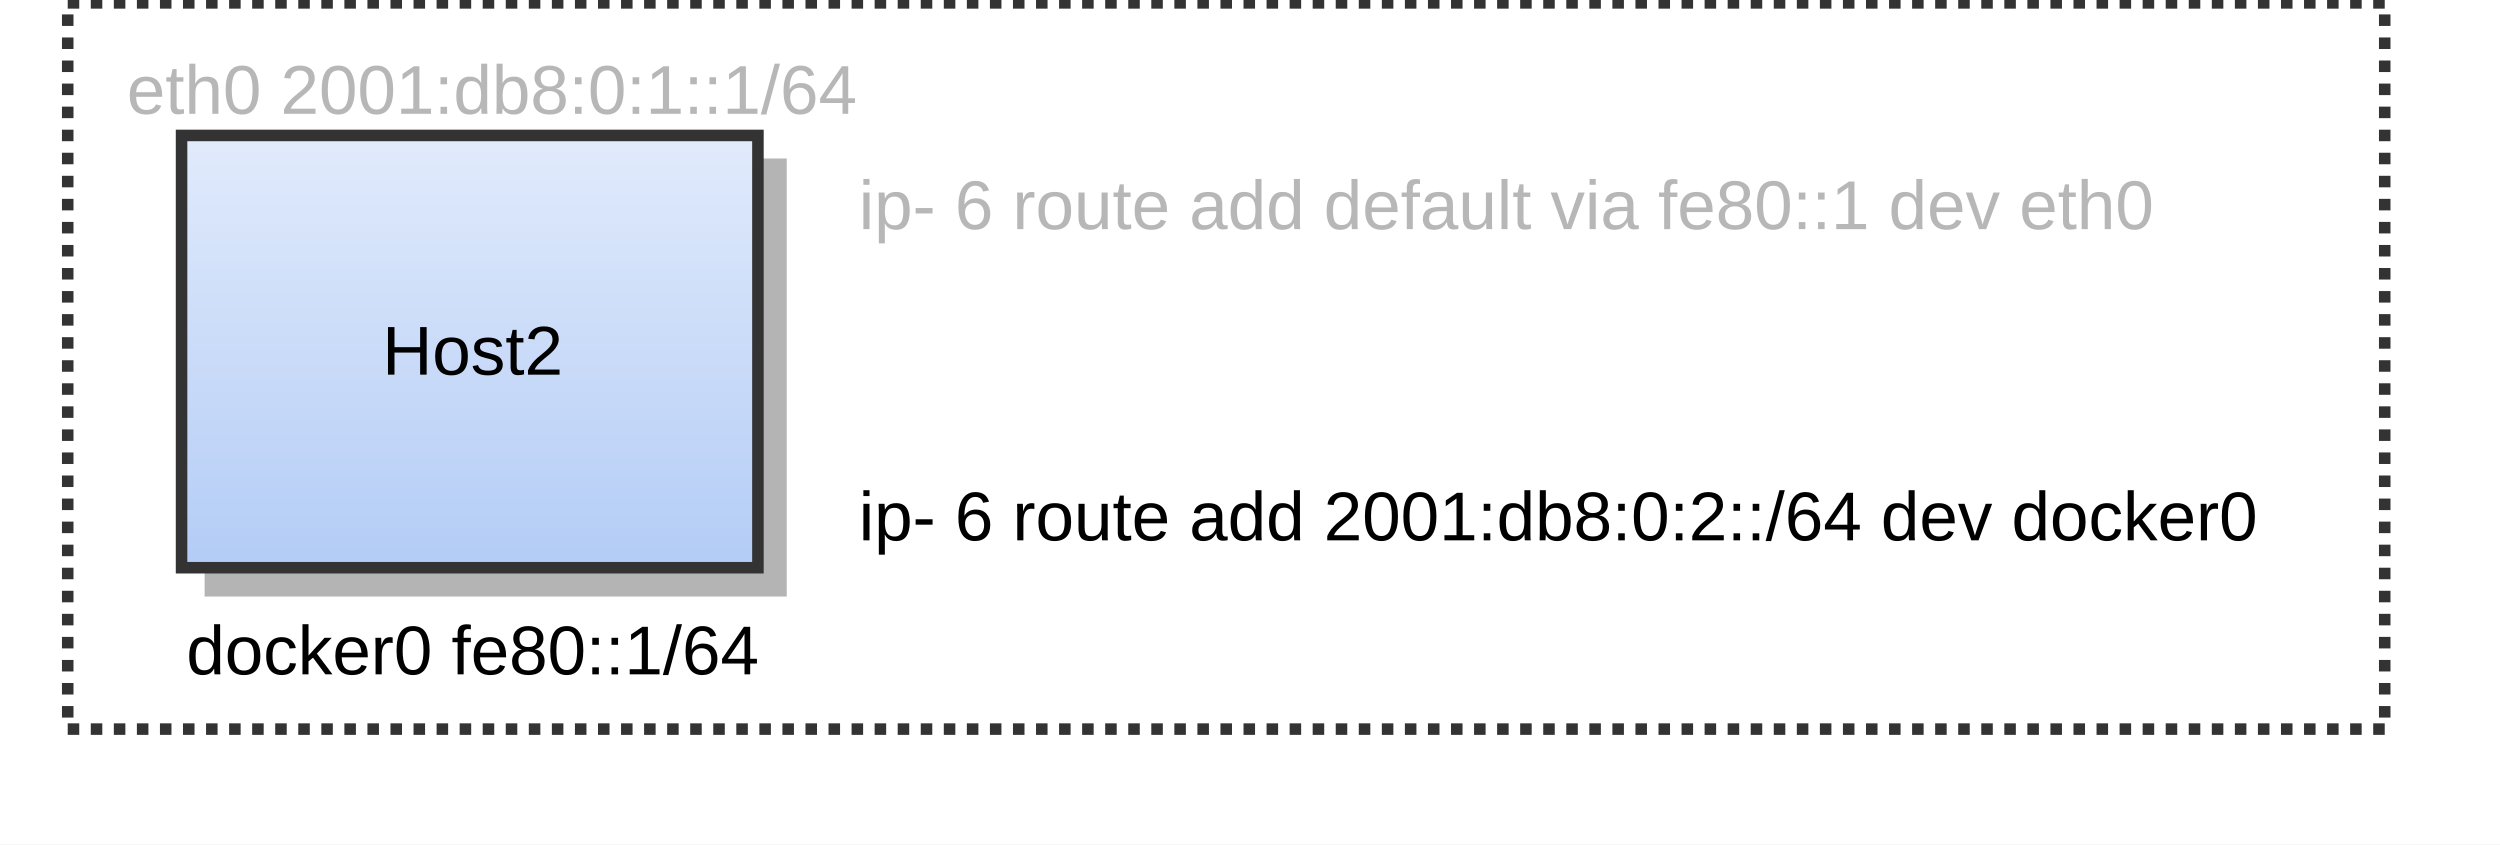
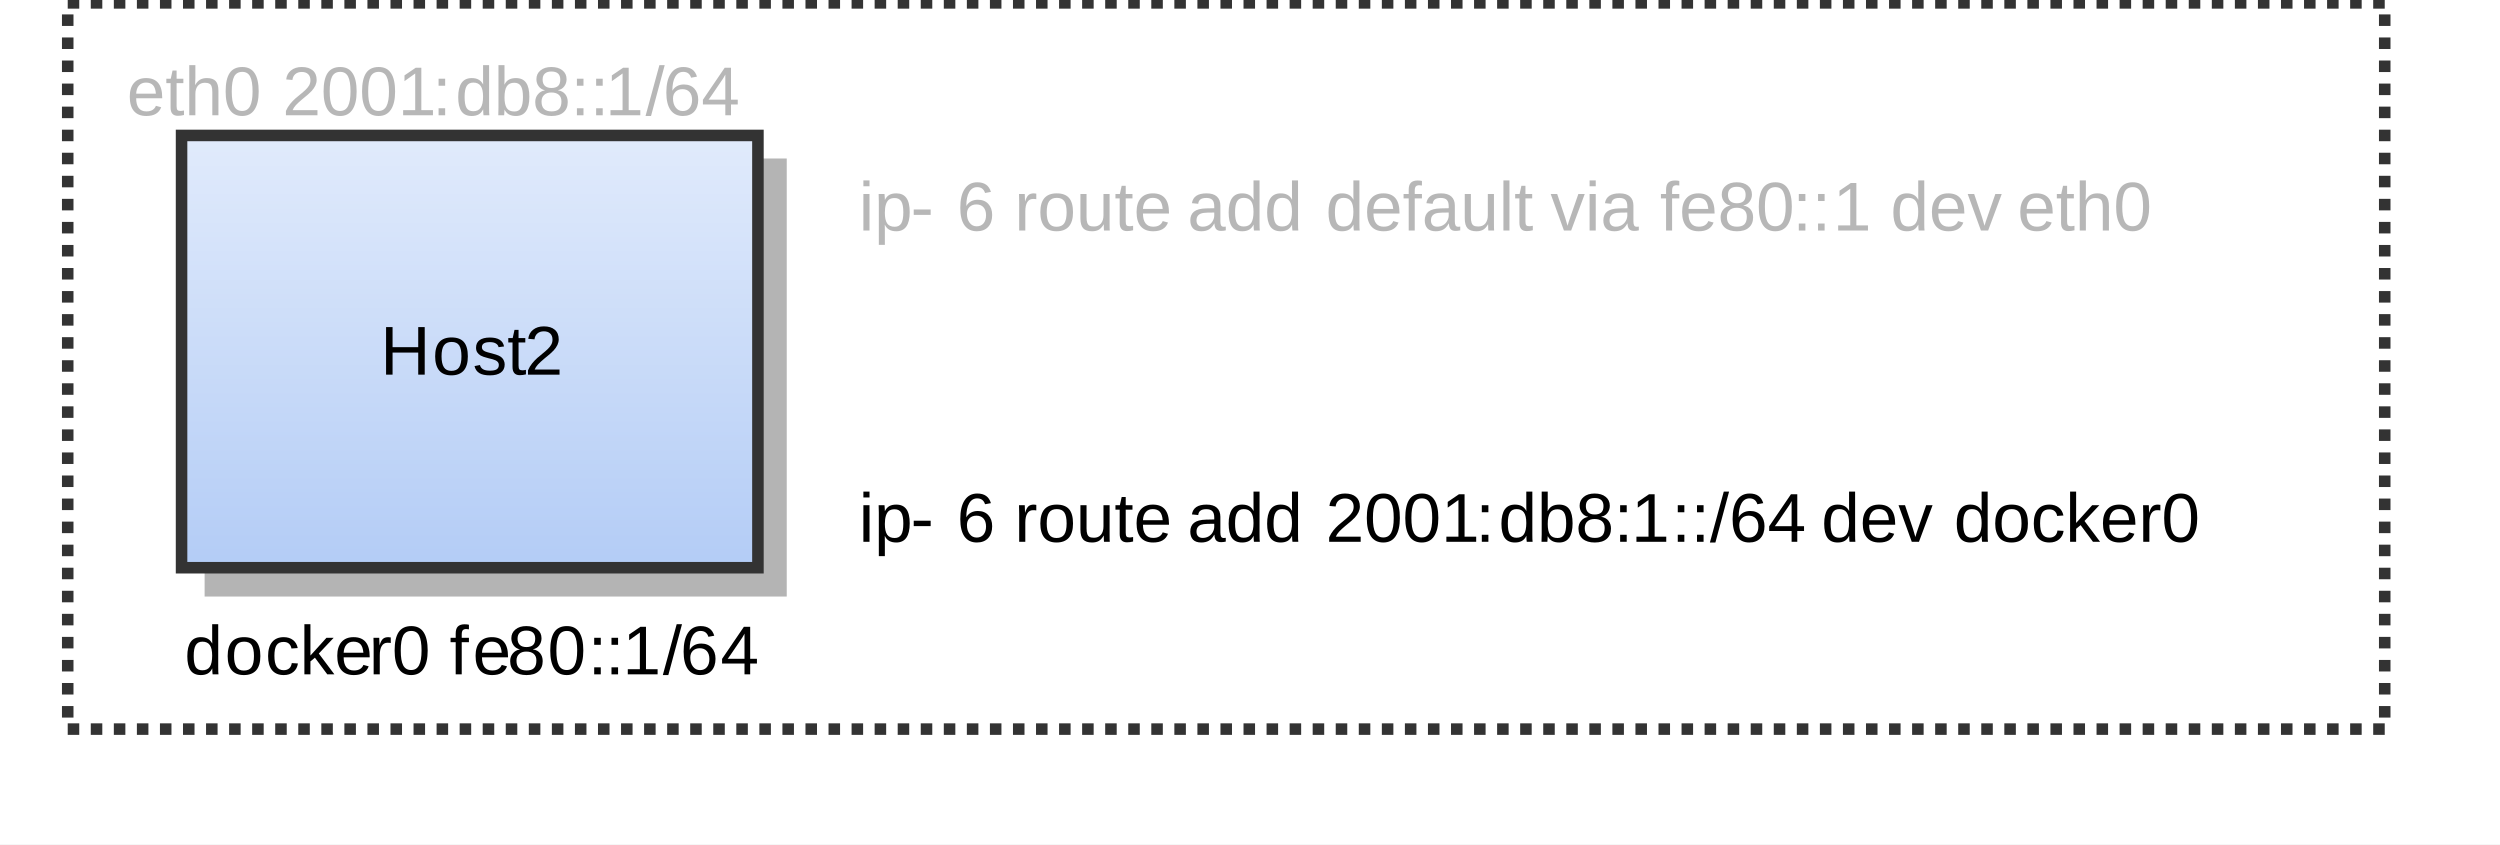
<svg xmlns="http://www.w3.org/2000/svg" xmlns:html="http://www.w3.org/1999/xhtml" version="1.1" width="433.75" height="146.5">
  <html:style />
  <defs>
-     <linearGradient id="whgkvqLBrlnR" x1="0px" x2="0px" y1="100px" y2="-50px" gradientUnits="userSpaceOnUse">
+     <linearGradient id="hEFQTXIBbAaX" x1="0px" x2="0px" y1="100px" y2="-50px" gradientUnits="userSpaceOnUse">
      <stop offset="0" stop-color="#a4c2f4" />
      <stop offset="1" stop-color="#FFFFFF" />
    </linearGradient>
  </defs>
  <g transform="translate(0,0)">
    <g>
      <rect fill="#FFFFFF" stroke="none" x="0" y="0" width="433.75" height="146.5" />
    </g>
    <g transform="translate(0,0) matrix(1,0,0,1,11.75,0.5)">
      <g>
        <g transform="translate(0,0) scale(4.02,1.26)">
          <g>
            <path fill="#FFFFFF" stroke="none" d="M 0 0 L 100 0 Q 100 0 100 0 L 100 100 Q 100 100 100 100 L 0 100 Q 0 100 0 100 L 0 0 Q 0 0 0 0 Z" />
            <g transform="scale(0.2487562,0.7936508)">
              <path fill="none" stroke="none" d="M 0 0 L 402 0 Q 402 0 402 0 L 402 126 Q 402 126 402 126 L 0 126 Q 0 126 0 126 L 0 0 Q 0 0 0 0 Z" />
              <path fill="none" stroke="#333333" d="M 0 0 M 0 0 L 2 0 M 2 0 M 4 0 L 6 0 M 6 0 M 8 0 L 10 0 M 10 0 M 12 0 L 14 0 M 14 0 M 16 0 L 18 0 M 18 0 M 20 0 L 22 0 M 22 0 M 24 0 L 26 0 M 26 0 M 28 0 L 30 0 M 30 0 M 32 0 L 34 0 M 34 0 M 36 0 L 38 0 M 38 0 M 40 0 L 42 0 M 42 0 M 44 0 L 46 0 M 46 0 M 48 0 L 50 0 M 50 0 M 52 0 L 54 0 M 54 0 M 56 0 L 58 0 M 58 0 M 60 0 L 62 0 M 62 0 M 64 0 L 66 0 M 66 0 M 68 0 L 70 0 M 70 0 M 72 0 L 74 0 M 74 0 M 76 0 L 78 0 M 78 0 M 80 0 L 82 0 M 82 0 M 84 0 L 86 0 M 86 0 M 88 0 L 90 0 M 90 0 M 92 0 L 94 0 M 94 0 M 96 0 L 98 0 M 98 0 M 100 0 L 102 0 M 102 0 M 104 0 L 106 0 M 106 0 M 108 0 L 110 0 M 110 0 M 112 0 L 114 0 M 114 0 M 116 0 L 118 0 M 118 0 M 120 0 L 122 0 M 122 0 M 124 0 L 126 0 M 126 0 M 128 0 L 130 0 M 130 0 M 132 0 L 134 0 M 134 0 M 136 0 L 138 0 M 138 0 M 140 0 L 142 0 M 142 0 M 144 0 L 146 0 M 146 0 M 148 0 L 150 0 M 150 0 M 152 0 L 154 0 M 154 0 M 156 0 L 158 0 M 158 0 M 160 0 L 162 0 M 162 0 M 164 0 L 166 0 M 166 0 M 168 0 L 170 0 M 170 0 M 172 0 L 174 0 M 174 0 M 176 0 L 178 0 M 178 0 M 180 0 L 182 0 M 182 0 M 184 0 L 186 0 M 186 0 M 188 0 L 190 0 M 190 0 M 192 0 L 194 0 M 194 0 M 196 0 L 198 0 M 198 0 M 200 0 L 202 0 M 202 0 M 204 0 L 206 0 M 206 0 M 208 0 L 210 0 M 210 0 M 212 0 L 214 0 M 214 0 M 216 0 L 218 0 M 218 0 M 220 0 L 222 0 M 222 0 M 224 0 L 226 0 M 226 0 M 228 0 L 230 0 M 230 0 M 232 0 L 234 0 M 234 0 M 236 0 L 238 0 M 238 0 M 240 0 L 242 0 M 242 0 M 244 0 L 246 0 M 246 0 M 248 0 L 250 0 M 250 0 M 252 0 L 254 0 M 254 0 M 256 0 L 258 0 M 258 0 M 260 0 L 262 0 M 262 0 M 264 0 L 266 0 M 266 0 M 268 0 L 270 0 M 270 0 M 272 0 L 274 0 M 274 0 M 276 0 L 278 0 M 278 0 M 280 0 L 282 0 M 282 0 M 284 0 L 286 0 M 286 0 M 288 0 L 290 0 M 290 0 M 292 0 L 294 0 M 294 0 M 296 0 L 298 0 M 298 0 M 300 0 L 302 0 M 302 0 M 304 0 L 306 0 M 306 0 M 308 0 L 310 0 M 310 0 M 312 0 L 314 0 M 314 0 M 316 0 L 318 0 M 318 0 M 320 0 L 322 0 M 322 0 M 324 0 L 326 0 M 326 0 M 328 0 L 330 0 M 330 0 M 332 0 L 334 0 M 334 0 M 336 0 L 338 0 M 338 0 M 340 0 L 342 0 M 342 0 M 344 0 L 346 0 M 346 0 M 348 0 L 350 0 M 350 0 M 352 0 L 354 0 M 354 0 M 356 0 L 358 0 M 358 0 M 360 0 L 362 0 M 362 0 M 364 0 L 366 0 M 366 0 M 368 0 L 370 0 M 370 0 M 372 0 L 374 0 M 374 0 M 376 0 L 378 0 M 378 0 M 380 0 L 382 0 M 382 0 M 384 0 L 386 0 M 386 0 M 388 0 L 390 0 M 390 0 M 392 0 L 394 0 M 394 0 M 396 0 L 398 0 M 398 0 M 400 0 L 402 0 Q 402 0 402 0 L 402 5.684341886080802e-14 M 402 5.684341886080802e-14 M 402 2 L 402 4 M 402 4 M 402 6 L 402 8 M 402 8 M 402 10 L 402 12 M 402 12 M 402 14 L 402 16 M 402 16 M 402 18 L 402 20 M 402 20 M 402 22 L 402 24 M 402 24 M 402 26 L 402 28 M 402 28 M 402 30 L 402 32 M 402 32 M 402 34 L 402 36 M 402 36 M 402 38 L 402 40 M 402 40 M 402 42 L 402 44 M 402 44 M 402 46 L 402 48 M 402 48 M 402 50 L 402 52 M 402 52 M 402 54 L 402 56 M 402 56 M 402 58 L 402 60 M 402 60 M 402 62 L 402 64 M 402 64 M 402 66 L 402 68 M 402 68 M 402 70 L 402 72 M 402 72 M 402 74 L 402 76 M 402 76 M 402 78 L 402 80 M 402 80 M 402 82 L 402 84 M 402 84 M 402 86 L 402 88 M 402 88 M 402 90 L 402 92 M 402 92 M 402 94 L 402 96 M 402 96 M 402 98 L 402 100 M 402 100 M 402 102 L 402 104 M 402 104 M 402 106 L 402 108 M 402 108 M 402 110 L 402 112 M 402 112 M 402 114 L 402 116 M 402 116 M 402 118 L 402 120 M 402 120 M 402 122 L 402 124 M 402 124 M 402 126 L 400 126 M 400 126 M 398 126 L 396 126 M 396 126 M 394 126 L 392 126 M 392 126 M 390 126 L 388 126 M 388 126 M 386 126 L 384 126 M 384 126 M 382 126 L 380 126 M 380 126 M 378 126 L 376 126 M 376 126 M 374 126 L 372 126 M 372 126 M 370 126 L 368 126 M 368 126 M 366 126 L 364 126 M 364 126 M 362 126 L 360 126 M 360 126 M 358 126 L 356 126 M 356 126 M 354 126 L 352 126 M 352 126 M 350 126 L 348 126 M 348 126 M 346 126 L 344 126 M 344 126 M 342 126 L 340 126 M 340 126 M 338 126 L 336 126 M 336 126 M 334 126 L 332 126 M 332 126 M 330 126 L 328 126 M 328 126 M 326 126 L 324 126 M 324 126 M 322 126 L 320 126 M 320 126 M 318 126 L 316 126 M 316 126 M 314 126 L 312 126 M 312 126 M 310 126 L 308 126 M 308 126 M 306 126 L 304 126 M 304 126 M 302 126 L 300 126 M 300 126 M 298 126 L 296 126 M 296 126 M 294 126 L 292 126 M 292 126 M 290 126 L 288 126 M 288 126 M 286 126 L 284 126 M 284 126 M 282 126 L 280 126 M 280 126 M 278 126 L 276 126 M 276 126 M 274 126 L 272 126 M 272 126 M 270 126 L 268 126 M 268 126 M 266 126 L 264 126 M 264 126 M 262 126 L 260 126 M 260 126 M 258 126 L 256 126 M 256 126 M 254 126 L 252 126 M 252 126 M 250 126 L 248 126 M 248 126 M 246 126 L 244 126 M 244 126 M 242 126 L 240 126 M 240 126 M 238 126 L 236 126 M 236 126 M 234 126 L 232 126 M 232 126 M 230 126 L 228 126 M 228 126 M 226 126 L 224 126 M 224 126 M 222 126 L 220 126 M 220 126 M 218 126 L 216 126 M 216 126 M 214 126 L 212 126 M 212 126 M 210 126 L 208 126 M 208 126 M 206 126 L 204 126 M 204 126 M 202 126 L 200 126 M 200 126 M 198 126 L 196 126 M 196 126 M 194 126 L 192 126 M 192 126 M 190 126 L 188 126 M 188 126 M 186 126 L 184 126 M 184 126 M 182 126 L 180 126 M 180 126 M 178 126 L 176 126 M 176 126 M 174 126 L 172 126 M 172 126 M 170 126 L 168 126 M 168 126 M 166 126 L 164 126 M 164 126 M 162 126 L 160 126 M 160 126 M 158 126 L 156 126 M 156 126 M 154 126 L 152 126 M 152 126 M 150 126 L 148 126 M 148 126 M 146 126 L 144 126 M 144 126 M 142 126 L 140 126 M 140 126 M 138 126 L 136 126 M 136 126 M 134 126 L 132 126 M 132 126 M 130 126 L 128 126 M 128 126 M 126 126 L 124 126 M 124 126 M 122 126 L 120 126 M 120 126 M 118 126 L 116 126 M 116 126 M 114 126 L 112 126 M 112 126 M 110 126 L 108 126 M 108 126 M 106 126 L 104 126 M 104 126 M 102 126 L 100 126 M 100 126 M 98 126 L 96 126 M 96 126 M 94 126 L 92 126 M 92 126 M 90 126 L 88 126 M 88 126 M 86 126 L 84 126 M 84 126 M 82 126 L 80 126 M 80 126 M 78 126 L 76 126 M 76 126 M 74 126 L 72 126 M 72 126 M 70 126 L 68 126 M 68 126 M 66 126 L 64 126 M 64 126 M 62 126 L 60 126 M 60 126 M 58 126 L 56 126 M 56 126 M 54 126 L 52 126 M 52 126 M 50 126 L 48 126 M 48 126 M 46 126 L 44 126 M 44 126 M 42 126 L 40 126 M 40 126 M 38 126 L 36 126 M 36 126 M 34 126 L 32 126 M 32 126 M 30 126 L 28 126 M 28 126 M 26 126 L 24 126 M 24 126 M 22 126 L 20 126 M 20 126 M 18 126 L 16 126 M 16 126 M 14 126 L 12 126 M 12 126 M 10 126 L 8 126 M 8 126 M 6 126 L 4 126 M 4 126 M 2 126 L 0 126 Q 0 126 0 126 L 0 126 M 0 126 M 0 124 L 0 122 M 0 122 M 0 120 L 0 118 M 0 118 M 0 116 L 0 114 M 0 114 M 0 112 L 0 110 M 0 110 M 0 108 L 0 106 M 0 106 M 0 104 L 0 102 M 0 102 M 0 100 L 0 98 M 0 98 M 0 96 L 0 94 M 0 94 M 0 92 L 0 90 M 0 90 M 0 88 L 0 86 M 0 86 M 0 84 L 0 82 M 0 82 M 0 80 L 0 78 M 0 78 M 0 76 L 0 74 M 0 74 M 0 72 L 0 70 M 0 70 M 0 68 L 0 66 M 0 66 M 0 64 L 0 62 M 0 62 M 0 60 L 0 58 M 0 58 M 0 56 L 0 54 M 0 54 M 0 52 L 0 50 M 0 50 M 0 48 L 0 46 M 0 46 M 0 44 L 0 42 M 0 42 M 0 40 L 0 38 M 0 38 M 0 36 L 0 34 M 0 34 M 0 32 L 0 30 M 0 30 M 0 28 L 0 26 M 0 26 M 0 24 L 0 22 M 0 22 M 0 20 L 0 18 M 0 18 M 0 16 L 0 14 M 0 14 M 0 12 L 0 10 M 0 10 M 0 8 L 0 6 M 0 6 M 0 4 L 0 2 M 0 2 Z" stroke-miterlimit="10" stroke-width="2" />
            </g>
          </g>
        </g>
      </g>
    </g>
    <g transform="translate(0,0) matrix(1,0,0,1,31.5,23.5)">
      <g transform="translate(4,4) scale(1.01,1.013333)">
        <g>
          <g transform="translate(0,0) scale(1,0.75)">
            <g>
              <path fill="#000000" stroke="none" d="M 0 0 L 100 0 Q 100 0 100 0 L 100 100 Q 100 100 100 100 L 0 100 Q 0 100 0 100 L 0 0 Q 0 0 0 0 Z" opacity="0.294" />
              <g transform="scale(1,1.333333)">
                <path fill="none" stroke="none" d="M 0 0 L 100 0 Q 100 0 100 0 L 100 75 Q 100 75 100 75 L 0 75 Q 0 75 0 75 L 0 0 Q 0 0 0 0 Z" />
                <path fill="none" stroke="rgb(0,0,0)" d="M 0 0 M 0 0 L 100 0 Q 100 0 100 0 L 100 75 Q 100 75 100 75 L 0 75 Q 0 75 0 75 L 0 0 Q 0 0 0 0 Z" stroke-opacity="0" stroke-miterlimit="10" stroke-width="2" opacity="0.294" />
              </g>
            </g>
          </g>
        </g>
      </g>
      <g>
        <g transform="translate(0,0) scale(1,0.75)">
          <g>
-             <path fill="url(#whgkvqLBrlnR)" stroke="none" d="M 0 0 L 100 0 Q 100 0 100 0 L 100 100 Q 100 100 100 100 L 0 100 Q 0 100 0 100 L 0 0 Q 0 0 0 0 Z" />
+             <path fill="url(#hEFQTXIBbAaX)" stroke="none" d="M 0 0 L 100 0 Q 100 0 100 0 L 100 100 Q 100 100 100 100 L 0 100 Q 0 100 0 100 L 0 0 Q 0 0 0 0 Z" />
            <g transform="scale(1,1.333333)">
              <path fill="none" stroke="none" d="M 0 0 L 100 0 Q 100 0 100 0 L 100 75 Q 100 75 100 75 L 0 75 Q 0 75 0 75 L 0 0 Q 0 0 0 0 Z" />
-               <path fill="url(#whgkvqLBrlnR)" stroke="#333333" d="M 0 0 M 0 0 L 100 0 Q 100 0 100 0 L 100 75 Q 100 75 100 75 L 0 75 Q 0 75 0 75 L 0 0 Q 0 0 0 0 Z" stroke-miterlimit="10" stroke-width="2" />
+               <path fill="url(#hEFQTXIBbAaX)" stroke="#333333" d="M 0 0 M 0 0 L 100 0 Q 100 0 100 0 L 100 75 Q 100 75 100 75 L 0 75 Q 0 75 0 75 L 0 0 Q 0 0 0 0 Z" stroke-miterlimit="10" stroke-width="2" />
            </g>
          </g>
        </g>
      </g>
    </g>
    <g transform="matrix(1,0,0,1,42,54)">
      <g>
-         <g />
-       </g>
-       <g>
-         <g />
-       </g>
-       <g>
-         <g />
-       </g>
-       <g>
-         <g />
-         <text fill="rgb(0, 0, 0)" stroke="none" font-family="&quot;Arial&quot;" font-size="12px" font-style="normal" font-weight="normal" text-decoration="" line-height="14px" x="24.333" y="11">H</text>
-         <text fill="rgb(0, 0, 0)" stroke="none" font-family="&quot;Arial&quot;" font-size="12px" font-style="normal" font-weight="normal" text-decoration="" line-height="14px" x="33" y="11">o</text>
-         <text fill="rgb(0, 0, 0)" stroke="none" font-family="&quot;Arial&quot;" font-size="12px" font-style="normal" font-weight="normal" text-decoration="" line-height="14px" x="39.667" y="11">s</text>
-         <text fill="rgb(0, 0, 0)" stroke="none" font-family="&quot;Arial&quot;" font-size="12px" font-style="normal" font-weight="normal" text-decoration="" line-height="14px" x="45.667" y="11">t</text>
-         <text fill="rgb(0, 0, 0)" stroke="none" font-family="&quot;Arial&quot;" font-size="12px" font-style="normal" font-weight="normal" text-decoration="" line-height="14px" x="49" y="11">2</text>
-       </g>
-     </g>
-     <g transform="matrix(1,0,0,1,22,8)">
-       <g>
-         <g />
-       </g>
-       <g>
-         <g />
-       </g>
-       <g>
-         <g />
-         <text fill="rgb(183, 183, 183)" stroke="none" font-family="&quot;Arial&quot;" font-size="12px" font-style="normal" font-weight="normal" text-decoration="" line-height="15.5px" x="0" y="11.75">eth0</text>
-         <text fill="rgb(183, 183, 183)" stroke="none" font-family="&quot;Arial&quot;" font-size="12px" font-style="normal" font-weight="normal" text-decoration="" line-height="15.5px" x="26.667" y="11.75">2001</text>
-         <text fill="rgb(183, 183, 183)" stroke="none" font-family="&quot;Arial&quot;" font-size="12px" font-style="normal" font-weight="normal" text-decoration="" line-height="15.5px" x="53.333" y="11.75">:</text>
-         <text fill="rgb(183, 183, 183)" stroke="none" font-family="&quot;Arial&quot;" font-size="12px" font-style="normal" font-weight="normal" text-decoration="" line-height="15.5px" x="56.667" y="11.75">db8</text>
-         <text fill="rgb(183, 183, 183)" stroke="none" font-family="&quot;Arial&quot;" font-size="12px" font-style="normal" font-weight="normal" text-decoration="" line-height="15.5px" x="76.667" y="11.75">:</text>
-         <text fill="rgb(183, 183, 183)" stroke="none" font-family="&quot;Arial&quot;" font-size="12px" font-style="normal" font-weight="normal" text-decoration="" line-height="15.5px" x="80" y="11.75">0</text>
-         <text fill="rgb(183, 183, 183)" stroke="none" font-family="&quot;Arial&quot;" font-size="12px" font-style="normal" font-weight="normal" text-decoration="" line-height="15.5px" x="86.667" y="11.75">:</text>
-         <text fill="rgb(183, 183, 183)" stroke="none" font-family="&quot;Arial&quot;" font-size="12px" font-style="normal" font-weight="normal" text-decoration="" line-height="15.5px" x="90" y="11.75">1</text>
-         <text fill="rgb(183, 183, 183)" stroke="none" font-family="&quot;Arial&quot;" font-size="12px" font-style="normal" font-weight="normal" text-decoration="" line-height="15.5px" x="96.667" y="11.75">::</text>
-         <text fill="rgb(183, 183, 183)" stroke="none" font-family="&quot;Arial&quot;" font-size="12px" font-style="normal" font-weight="normal" text-decoration="" line-height="15.5px" x="103.333" y="11.75">1</text>
-         <text fill="rgb(183, 183, 183)" stroke="none" font-family="&quot;Arial&quot;" font-size="12px" font-style="normal" font-weight="normal" text-decoration="" line-height="15.5px" x="110" y="11.75">/</text>
-         <text fill="rgb(183, 183, 183)" stroke="none" font-family="&quot;Arial&quot;" font-size="12px" font-style="normal" font-weight="normal" text-decoration="" line-height="15.5px" x="113.333" y="11.75">64</text>
+         <g>
+           <rect fill="rgb(0,0,0)" stroke="none" x="0" y="0" width="80" height="14" fill-opacity="0" />
+         </g>
+       </g>
+       <g>
+         <g>
+           <rect fill="rgb(0,0,0)" stroke="none" x="0" y="0" width="80" height="14" fill-opacity="0" />
+         </g>
+       </g>
+       <g>
+         <g>
+           <rect fill="rgb(0,0,0)" stroke="none" x="24.326" y="0" width="32" height="14" fill-opacity="0" />
+         </g>
+       </g>
+       <g>
+         <g>
+           <rect fill="rgb(0,0,0)" stroke="none" x="24.326" y="0" width="32" height="14" fill-opacity="0" />
+         </g>
+         <text fill="rgb(0, 0, 0)" stroke="none" font-family="Arial" font-size="12px" font-style="normal" font-weight="normal" text-decoration="" line-height="14px" x="24" y="11">H</text>
+         <text fill="rgb(0, 0, 0)" stroke="none" font-family="Arial" font-size="12px" font-style="normal" font-weight="normal" text-decoration="" line-height="14px" x="33" y="11">o</text>
+         <text fill="rgb(0, 0, 0)" stroke="none" font-family="Arial" font-size="12px" font-style="normal" font-weight="normal" text-decoration="" line-height="14px" x="40" y="11">s</text>
+         <text fill="rgb(0, 0, 0)" stroke="none" font-family="Arial" font-size="12px" font-style="normal" font-weight="normal" text-decoration="" line-height="14px" x="46" y="11">t</text>
+         <text fill="rgb(0, 0, 0)" stroke="none" font-family="Arial" font-size="12px" font-style="normal" font-weight="normal" text-decoration="" line-height="14px" x="49" y="11">2</text>
+       </g>
+     </g>
+     <g transform="matrix(1,0,0,1,22,9)">
+       <g>
+         <g>
+           <rect fill="rgb(0,0,0)" stroke="none" x="0" y="0" width="146" height="14" fill-opacity="0" />
+         </g>
+       </g>
+       <g>
+         <g>
+           <rect fill="rgb(0,0,0)" stroke="none" x="0" y="0" width="146" height="14" fill-opacity="0" />
+         </g>
+       </g>
+       <g>
+         <g>
+           <rect fill="rgb(0,0,0)" stroke="none" x="0" y="0" width="107" height="14" fill-opacity="0" />
+         </g>
+         <text fill="rgb(183, 183, 183)" stroke="none" font-family="Arial" font-size="12px" font-style="normal" font-weight="normal" text-decoration="" line-height="14px" x="0" y="11">eth0</text>
+         <text fill="rgb(183, 183, 183)" stroke="none" font-family="Arial" font-size="12px" font-style="normal" font-weight="normal" text-decoration="" line-height="14px" x="27" y="11">2001</text>
+         <text fill="rgb(183, 183, 183)" stroke="none" font-family="Arial" font-size="12px" font-style="normal" font-weight="normal" text-decoration="" line-height="14px" x="53" y="11">:</text>
+         <text fill="rgb(183, 183, 183)" stroke="none" font-family="Arial" font-size="12px" font-style="normal" font-weight="normal" text-decoration="" line-height="14px" x="57" y="11">db8</text>
+         <text fill="rgb(183, 183, 183)" stroke="none" font-family="Arial" font-size="12px" font-style="normal" font-weight="normal" text-decoration="" line-height="14px" x="77" y="11">::</text>
+         <text fill="rgb(183, 183, 183)" stroke="none" font-family="Arial" font-size="12px" font-style="normal" font-weight="normal" text-decoration="" line-height="14px" x="83" y="11">1</text>
+         <text fill="rgb(183, 183, 183)" stroke="none" font-family="Arial" font-size="12px" font-style="normal" font-weight="normal" text-decoration="" line-height="14px" x="90" y="11">/</text>
+         <text fill="rgb(183, 183, 183)" stroke="none" font-family="Arial" font-size="12px" font-style="normal" font-weight="normal" text-decoration="" line-height="14px" x="93" y="11">64</text>
      </g>
    </g>
    <g transform="matrix(1,0,0,1,9,106)">
      <g>
-         <g />
-       </g>
-       <g>
-         <g />
-       </g>
-       <g>
-         <g />
-       </g>
-       <g>
-         <g />
-         <text fill="rgb(0, 0, 0)" stroke="none" font-family="&quot;Arial&quot;" font-size="12px" font-style="normal" font-weight="normal" text-decoration="" line-height="14px" x="23.333" y="11">d</text>
-         <text fill="rgb(0, 0, 0)" stroke="none" font-family="&quot;Arial&quot;" font-size="12px" font-style="normal" font-weight="normal" text-decoration="" line-height="14px" x="30" y="11">o</text>
-         <text fill="rgb(0, 0, 0)" stroke="none" font-family="&quot;Arial&quot;" font-size="12px" font-style="normal" font-weight="normal" text-decoration="" line-height="14px" x="36.667" y="11">c</text>
-         <text fill="rgb(0, 0, 0)" stroke="none" font-family="&quot;Arial&quot;" font-size="12px" font-style="normal" font-weight="normal" text-decoration="" line-height="14px" x="42.667" y="11">k</text>
-         <text fill="rgb(0, 0, 0)" stroke="none" font-family="&quot;Arial&quot;" font-size="12px" font-style="normal" font-weight="normal" text-decoration="" line-height="14px" x="48.667" y="11">e</text>
-         <text fill="rgb(0, 0, 0)" stroke="none" font-family="&quot;Arial&quot;" font-size="12px" font-style="normal" font-weight="normal" text-decoration="" line-height="14px" x="55.333" y="11">r</text>
-         <text fill="rgb(0, 0, 0)" stroke="none" font-family="&quot;Arial&quot;" font-size="12px" font-style="normal" font-weight="normal" text-decoration="" line-height="14px" x="59.333" y="11">0</text>
-         <text fill="rgb(0, 0, 0)" stroke="none" font-family="&quot;Arial&quot;" font-size="12px" font-style="normal" font-weight="normal" text-decoration="" line-height="14px" x="69.333" y="11">f</text>
-         <text fill="rgb(0, 0, 0)" stroke="none" font-family="&quot;Arial&quot;" font-size="12px" font-style="normal" font-weight="normal" text-decoration="" line-height="14px" x="72.667" y="11">e</text>
-         <text fill="rgb(0, 0, 0)" stroke="none" font-family="&quot;Arial&quot;" font-size="12px" font-style="normal" font-weight="normal" text-decoration="" line-height="14px" x="79.333" y="11">8</text>
-         <text fill="rgb(0, 0, 0)" stroke="none" font-family="&quot;Arial&quot;" font-size="12px" font-style="normal" font-weight="normal" text-decoration="" line-height="14px" x="86" y="11">0</text>
-         <text fill="rgb(0, 0, 0)" stroke="none" font-family="&quot;Arial&quot;" font-size="12px" font-style="normal" font-weight="normal" text-decoration="" line-height="14px" x="92.667" y="11">:</text>
-         <text fill="rgb(0, 0, 0)" stroke="none" font-family="&quot;Arial&quot;" font-size="12px" font-style="normal" font-weight="normal" text-decoration="" line-height="14px" x="96" y="11">:</text>
-         <text fill="rgb(0, 0, 0)" stroke="none" font-family="&quot;Arial&quot;" font-size="12px" font-style="normal" font-weight="normal" text-decoration="" line-height="14px" x="99.333" y="11">1</text>
-         <text fill="rgb(0, 0, 0)" stroke="none" font-family="&quot;Arial&quot;" font-size="12px" font-style="normal" font-weight="normal" text-decoration="" line-height="14px" x="106" y="11">/</text>
-         <text fill="rgb(0, 0, 0)" stroke="none" font-family="&quot;Arial&quot;" font-size="12px" font-style="normal" font-weight="normal" text-decoration="" line-height="14px" x="109.333" y="11">6</text>
-         <text fill="rgb(0, 0, 0)" stroke="none" font-family="&quot;Arial&quot;" font-size="12px" font-style="normal" font-weight="normal" text-decoration="" line-height="14px" x="116" y="11">4</text>
-       </g>
-     </g>
-     <g transform="matrix(1,0,0,1,149,28)">
-       <g>
-         <g />
-       </g>
-       <g>
-         <g />
-       </g>
-       <g>
-         <g />
-       </g>
-       <g>
-         <g />
-         <text fill="rgb(183, 183, 183)" stroke="none" font-family="&quot;Arial&quot;" font-size="12px" font-style="normal" font-weight="normal" text-decoration="" line-height="15.5px" x="0" y="11.75">ip</text>
-         <text fill="rgb(183, 183, 183)" stroke="none" font-family="&quot;Arial&quot;" font-size="12px" font-style="normal" font-weight="normal" text-decoration="" line-height="15.5px" x="9.333" y="11.75"> -</text>
-         <text fill="rgb(183, 183, 183)" stroke="none" font-family="&quot;Arial&quot;" font-size="12px" font-style="normal" font-weight="normal" text-decoration="" line-height="15.5px" x="16.667" y="11.75">6</text>
-         <text fill="rgb(183, 183, 183)" stroke="none" font-family="&quot;Arial&quot;" font-size="12px" font-style="normal" font-weight="normal" text-decoration="" line-height="15.5px" x="26.667" y="11.75">route</text>
-         <text fill="rgb(183, 183, 183)" stroke="none" font-family="&quot;Arial&quot;" font-size="12px" font-style="normal" font-weight="normal" text-decoration="" line-height="15.5px" x="57.333" y="11.75">add</text>
-         <text fill="rgb(183, 183, 183)" stroke="none" font-family="&quot;Arial&quot;" font-size="12px" font-style="normal" font-weight="normal" text-decoration="" line-height="15.5px" x="80.667" y="11.75">default</text>
-         <text fill="rgb(183, 183, 183)" stroke="none" font-family="&quot;Arial&quot;" font-size="12px" font-style="normal" font-weight="normal" text-decoration="" line-height="15.5px" x="120" y="11.75">via</text>
-         <text fill="rgb(183, 183, 183)" stroke="none" font-family="&quot;Arial&quot;" font-size="12px" font-style="normal" font-weight="normal" text-decoration="" line-height="15.5px" x="138.667" y="11.75">fe80</text>
-         <text fill="rgb(183, 183, 183)" stroke="none" font-family="&quot;Arial&quot;" font-size="12px" font-style="normal" font-weight="normal" text-decoration="" line-height="15.5px" x="162" y="11.75">::</text>
-         <text fill="rgb(183, 183, 183)" stroke="none" font-family="&quot;Arial&quot;" font-size="12px" font-style="normal" font-weight="normal" text-decoration="" line-height="15.5px" x="168.667" y="11.75">1</text>
-       </g>
-       <g>
-         <g />
-         <text fill="rgb(183, 183, 183)" stroke="none" font-family="&quot;Arial&quot;" font-size="12px" font-style="normal" font-weight="normal" text-decoration="" line-height="15.5px" x="178.667" y="11.75">dev</text>
-         <text fill="rgb(183, 183, 183)" stroke="none" font-family="&quot;Arial&quot;" font-size="12px" font-style="normal" font-weight="normal" text-decoration="" line-height="15.5px" x="201.333" y="11.75">eth0</text>
-       </g>
-     </g>
-     <g transform="matrix(1,0,0,1,149,82)">
-       <g>
-         <g />
-       </g>
-       <g>
-         <g />
-       </g>
-       <g>
-         <g />
-       </g>
-       <g>
-         <g />
-         <text fill="rgb(0, 0, 0)" stroke="none" font-family="&quot;Arial&quot;" font-size="12px" font-style="normal" font-weight="normal" text-decoration="" line-height="14px" x="0" y="11.75">ip</text>
-         <text fill="rgb(0, 0, 0)" stroke="none" font-family="&quot;Arial&quot;" font-size="12px" font-style="normal" font-weight="normal" text-decoration="" line-height="14px" x="9.333" y="11.75"> -</text>
-         <text fill="rgb(0, 0, 0)" stroke="none" font-family="&quot;Arial&quot;" font-size="12px" font-style="normal" font-weight="normal" text-decoration="" line-height="14px" x="16.667" y="11.75">6</text>
-         <text fill="rgb(0, 0, 0)" stroke="none" font-family="&quot;Arial&quot;" font-size="12px" font-style="normal" font-weight="normal" text-decoration="" line-height="14px" x="26.667" y="11.75">route</text>
-         <text fill="rgb(0, 0, 0)" stroke="none" font-family="&quot;Arial&quot;" font-size="12px" font-style="normal" font-weight="normal" text-decoration="" line-height="14px" x="57.333" y="11.75">add</text>
-         <text fill="rgb(0, 0, 0)" stroke="none" font-family="&quot;Arial&quot;" font-size="12px" font-style="normal" font-weight="normal" text-decoration="" line-height="14px" x="80.667" y="11.75">2001</text>
-         <text fill="rgb(0, 0, 0)" stroke="none" font-family="&quot;Arial&quot;" font-size="12px" font-style="normal" font-weight="normal" text-decoration="" line-height="14px" x="107.333" y="11.75">:</text>
-         <text fill="rgb(0, 0, 0)" stroke="none" font-family="&quot;Arial&quot;" font-size="12px" font-style="normal" font-weight="normal" text-decoration="" line-height="14px" x="110.667" y="11.75">db8</text>
-         <text fill="rgb(0, 0, 0)" stroke="none" font-family="&quot;Arial&quot;" font-size="12px" font-style="normal" font-weight="normal" text-decoration="" line-height="14px" x="130.667" y="11.75">:</text>
-         <text fill="rgb(0, 0, 0)" stroke="none" font-family="&quot;Arial&quot;" font-size="12px" font-style="normal" font-weight="normal" text-decoration="" line-height="14px" x="134" y="11.75">0</text>
-         <text fill="rgb(0, 0, 0)" stroke="none" font-family="&quot;Arial&quot;" font-size="12px" font-style="normal" font-weight="normal" text-decoration="" line-height="14px" x="140.667" y="11.75">:</text>
-         <text fill="rgb(0, 0, 0)" stroke="none" font-family="&quot;Arial&quot;" font-size="12px" font-style="normal" font-weight="normal" text-decoration="" line-height="14px" x="144" y="11.75">2</text>
-         <text fill="rgb(0, 0, 0)" stroke="none" font-family="&quot;Arial&quot;" font-size="12px" font-style="normal" font-weight="normal" text-decoration="" line-height="14px" x="150.667" y="11.75">::/</text>
-         <text fill="rgb(0, 0, 0)" stroke="none" font-family="&quot;Arial&quot;" font-size="12px" font-style="normal" font-weight="normal" text-decoration="" line-height="14px" x="160.667" y="11.75">64</text>
-       </g>
-       <g>
-         <g />
-         <text fill="rgb(0, 0, 0)" stroke="none" font-family="&quot;Arial&quot;" font-size="12px" font-style="normal" font-weight="normal" text-decoration="" line-height="15.5px" x="177.333" y="11.75">dev</text>
-         <text fill="rgb(0, 0, 0)" stroke="none" font-family="&quot;Arial&quot;" font-size="12px" font-style="normal" font-weight="normal" text-decoration="" line-height="15.5px" x="200" y="11.75">docker0</text>
+         <g>
+           <rect fill="rgb(0,0,0)" stroke="none" x="0" y="0" width="146" height="14" fill-opacity="0" />
+         </g>
+       </g>
+       <g>
+         <g>
+           <rect fill="rgb(0,0,0)" stroke="none" x="0" y="0" width="146" height="14" fill-opacity="0" />
+         </g>
+       </g>
+       <g>
+         <g>
+           <rect fill="rgb(0,0,0)" stroke="none" x="23.298" y="0" width="100" height="14" fill-opacity="0" />
+         </g>
+       </g>
+       <g>
+         <g>
+           <rect fill="rgb(0,0,0)" stroke="none" x="23.298" y="0" width="100" height="14" fill-opacity="0" />
+         </g>
+         <text fill="rgb(0, 0, 0)" stroke="none" font-family="Arial" font-size="12px" font-style="normal" font-weight="normal" text-decoration="" line-height="14px" x="23" y="11">d</text>
+         <text fill="rgb(0, 0, 0)" stroke="none" font-family="Arial" font-size="12px" font-style="normal" font-weight="normal" text-decoration="" line-height="14px" x="30" y="11">o</text>
+         <text fill="rgb(0, 0, 0)" stroke="none" font-family="Arial" font-size="12px" font-style="normal" font-weight="normal" text-decoration="" line-height="14px" x="37" y="11">c</text>
+         <text fill="rgb(0, 0, 0)" stroke="none" font-family="Arial" font-size="12px" font-style="normal" font-weight="normal" text-decoration="" line-height="14px" x="43" y="11">k</text>
+         <text fill="rgb(0, 0, 0)" stroke="none" font-family="Arial" font-size="12px" font-style="normal" font-weight="normal" text-decoration="" line-height="14px" x="49" y="11">e</text>
+         <text fill="rgb(0, 0, 0)" stroke="none" font-family="Arial" font-size="12px" font-style="normal" font-weight="normal" text-decoration="" line-height="14px" x="55" y="11">r</text>
+         <text fill="rgb(0, 0, 0)" stroke="none" font-family="Arial" font-size="12px" font-style="normal" font-weight="normal" text-decoration="" line-height="14px" x="59" y="11">0</text>
+         <text fill="rgb(0, 0, 0)" stroke="none" font-family="Arial" font-size="12px" font-style="normal" font-weight="normal" text-decoration="" line-height="14px" x="69" y="11">f</text>
+         <text fill="rgb(0, 0, 0)" stroke="none" font-family="Arial" font-size="12px" font-style="normal" font-weight="normal" text-decoration="" line-height="14px" x="73" y="11">e</text>
+         <text fill="rgb(0, 0, 0)" stroke="none" font-family="Arial" font-size="12px" font-style="normal" font-weight="normal" text-decoration="" line-height="14px" x="79" y="11">8</text>
+         <text fill="rgb(0, 0, 0)" stroke="none" font-family="Arial" font-size="12px" font-style="normal" font-weight="normal" text-decoration="" line-height="14px" x="86" y="11">0</text>
+         <text fill="rgb(0, 0, 0)" stroke="none" font-family="Arial" font-size="12px" font-style="normal" font-weight="normal" text-decoration="" line-height="14px" x="93" y="11">:</text>
+         <text fill="rgb(0, 0, 0)" stroke="none" font-family="Arial" font-size="12px" font-style="normal" font-weight="normal" text-decoration="" line-height="14px" x="96" y="11">:</text>
+         <text fill="rgb(0, 0, 0)" stroke="none" font-family="Arial" font-size="12px" font-style="normal" font-weight="normal" text-decoration="" line-height="14px" x="99" y="11">1</text>
+         <text fill="rgb(0, 0, 0)" stroke="none" font-family="Arial" font-size="12px" font-style="normal" font-weight="normal" text-decoration="" line-height="14px" x="106" y="11">/</text>
+         <text fill="rgb(0, 0, 0)" stroke="none" font-family="Arial" font-size="12px" font-style="normal" font-weight="normal" text-decoration="" line-height="14px" x="109" y="11">6</text>
+         <text fill="rgb(0, 0, 0)" stroke="none" font-family="Arial" font-size="12px" font-style="normal" font-weight="normal" text-decoration="" line-height="14px" x="116" y="11">4</text>
+       </g>
+     </g>
+     <g transform="matrix(1,0,0,1,149,29)">
+       <g>
+         <g>
+           <rect fill="rgb(0,0,0)" stroke="none" x="0" y="0" width="245" height="16" fill-opacity="0" />
+         </g>
+       </g>
+       <g>
+         <g>
+           <rect fill="rgb(0,0,0)" stroke="none" x="0" y="0" width="245" height="14" fill-opacity="0" />
+         </g>
+       </g>
+       <g>
+         <g>
+           <rect fill="rgb(0,0,0)" stroke="none" x="0" y="0" width="225" height="14" fill-opacity="0" />
+         </g>
+       </g>
+       <g>
+         <g>
+           <rect fill="rgb(0,0,0)" stroke="none" x="0" y="0" width="176" height="14" fill-opacity="0" />
+         </g>
+         <text fill="rgb(183, 183, 183)" stroke="none" font-family="Arial" font-size="12px" font-style="normal" font-weight="normal" text-decoration="" line-height="14px" x="0" y="11">ip</text>
+         <text fill="rgb(183, 183, 183)" stroke="none" font-family="Arial" font-size="12px" font-style="normal" font-weight="normal" text-decoration="" line-height="14px" x="9" y="11"> -</text>
+         <text fill="rgb(183, 183, 183)" stroke="none" font-family="Arial" font-size="12px" font-style="normal" font-weight="normal" text-decoration="" line-height="14px" x="17" y="11">6</text>
+         <text fill="rgb(183, 183, 183)" stroke="none" font-family="Arial" font-size="12px" font-style="normal" font-weight="normal" text-decoration="" line-height="14px" x="27" y="11">route</text>
+         <text fill="rgb(183, 183, 183)" stroke="none" font-family="Arial" font-size="12px" font-style="normal" font-weight="normal" text-decoration="" line-height="14px" x="57" y="11">add</text>
+         <text fill="rgb(183, 183, 183)" stroke="none" font-family="Arial" font-size="12px" font-style="normal" font-weight="normal" text-decoration="" line-height="14px" x="81" y="11">default</text>
+         <text fill="rgb(183, 183, 183)" stroke="none" font-family="Arial" font-size="12px" font-style="normal" font-weight="normal" text-decoration="" line-height="14px" x="120" y="11">via</text>
+         <text fill="rgb(183, 183, 183)" stroke="none" font-family="Arial" font-size="12px" font-style="normal" font-weight="normal" text-decoration="" line-height="14px" x="139" y="11">fe80</text>
+         <text fill="rgb(183, 183, 183)" stroke="none" font-family="Arial" font-size="12px" font-style="normal" font-weight="normal" text-decoration="" line-height="14px" x="162" y="11">::</text>
+         <text fill="rgb(183, 183, 183)" stroke="none" font-family="Arial" font-size="12px" font-style="normal" font-weight="normal" text-decoration="" line-height="14px" x="169" y="11">1</text>
+       </g>
+       <g>
+         <g>
+           <rect fill="rgb(0,0,0)" stroke="none" x="175.453" y="0" width="50" height="14" fill-opacity="0" />
+         </g>
+         <text fill="rgb(183, 183, 183)" stroke="none" font-family="Arial" font-size="12px" font-style="normal" font-weight="normal" text-decoration="" line-height="14px" x="179" y="11">dev</text>
+         <text fill="rgb(183, 183, 183)" stroke="none" font-family="Arial" font-size="12px" font-style="normal" font-weight="normal" text-decoration="" line-height="14px" x="201" y="11">eth0</text>
+       </g>
+     </g>
+     <g transform="matrix(1,0,0,1,149,83)">
+       <g>
+         <g>
+           <rect fill="rgb(0,0,0)" stroke="none" x="0" y="0" width="245" height="14" fill-opacity="0" />
+         </g>
+       </g>
+       <g>
+         <g>
+           <rect fill="rgb(0,0,0)" stroke="none" x="0" y="0" width="245" height="14" fill-opacity="0" />
+         </g>
+       </g>
+       <g>
+         <g>
+           <rect fill="rgb(0,0,0)" stroke="none" x="0" y="0" width="168" height="14" fill-opacity="0" />
+         </g>
+       </g>
+       <g>
+         <g>
+           <rect fill="rgb(0,0,0)" stroke="none" x="0" y="0" width="168" height="14" fill-opacity="0" />
+         </g>
+         <text fill="rgb(0, 0, 0)" stroke="none" font-family="Arial" font-size="12px" font-style="normal" font-weight="normal" text-decoration="" line-height="14px" x="0" y="11">ip</text>
+         <text fill="rgb(0, 0, 0)" stroke="none" font-family="Arial" font-size="12px" font-style="normal" font-weight="normal" text-decoration="" line-height="14px" x="9" y="11"> -</text>
+         <text fill="rgb(0, 0, 0)" stroke="none" font-family="Arial" font-size="12px" font-style="normal" font-weight="normal" text-decoration="" line-height="14px" x="17" y="11">6</text>
+         <text fill="rgb(0, 0, 0)" stroke="none" font-family="Arial" font-size="12px" font-style="normal" font-weight="normal" text-decoration="" line-height="14px" x="27" y="11">route</text>
+         <text fill="rgb(0, 0, 0)" stroke="none" font-family="Arial" font-size="12px" font-style="normal" font-weight="normal" text-decoration="" line-height="14px" x="57" y="11">add</text>
+         <text fill="rgb(0, 0, 0)" stroke="none" font-family="Arial" font-size="12px" font-style="normal" font-weight="normal" text-decoration="" line-height="14px" x="81" y="11">2001</text>
+         <text fill="rgb(0, 0, 0)" stroke="none" font-family="Arial" font-size="12px" font-style="normal" font-weight="normal" text-decoration="" line-height="14px" x="107" y="11">:</text>
+         <text fill="rgb(0, 0, 0)" stroke="none" font-family="Arial" font-size="12px" font-style="normal" font-weight="normal" text-decoration="" line-height="14px" x="111" y="11">db8</text>
+         <text fill="rgb(0, 0, 0)" stroke="none" font-family="Arial" font-size="12px" font-style="normal" font-weight="normal" text-decoration="" line-height="14px" x="131" y="11">:</text>
+         <text fill="rgb(0, 0, 0)" stroke="none" font-family="Arial" font-size="12px" font-style="normal" font-weight="normal" text-decoration="" line-height="14px" x="134" y="11">1</text>
+         <text fill="rgb(0, 0, 0)" stroke="none" font-family="Arial" font-size="12px" font-style="normal" font-weight="normal" text-decoration="" line-height="14px" x="141" y="11">::/</text>
+         <text fill="rgb(0, 0, 0)" stroke="none" font-family="Arial" font-size="12px" font-style="normal" font-weight="normal" text-decoration="" line-height="14px" x="151" y="11">64</text>
+       </g>
+       <g>
+         <g>
+           <rect fill="rgb(0,0,0)" stroke="none" x="167.461" y="0" width="66" height="14" fill-opacity="0" />
+         </g>
+         <text fill="rgb(0, 0, 0)" stroke="none" font-family="Arial" font-size="12px" font-style="normal" font-weight="normal" text-decoration="" line-height="14px" x="167" y="11">dev</text>
+         <text fill="rgb(0, 0, 0)" stroke="none" font-family="Arial" font-size="12px" font-style="normal" font-weight="normal" text-decoration="" line-height="14px" x="190" y="11">docker0</text>
      </g>
    </g>
  </g>
</svg>
